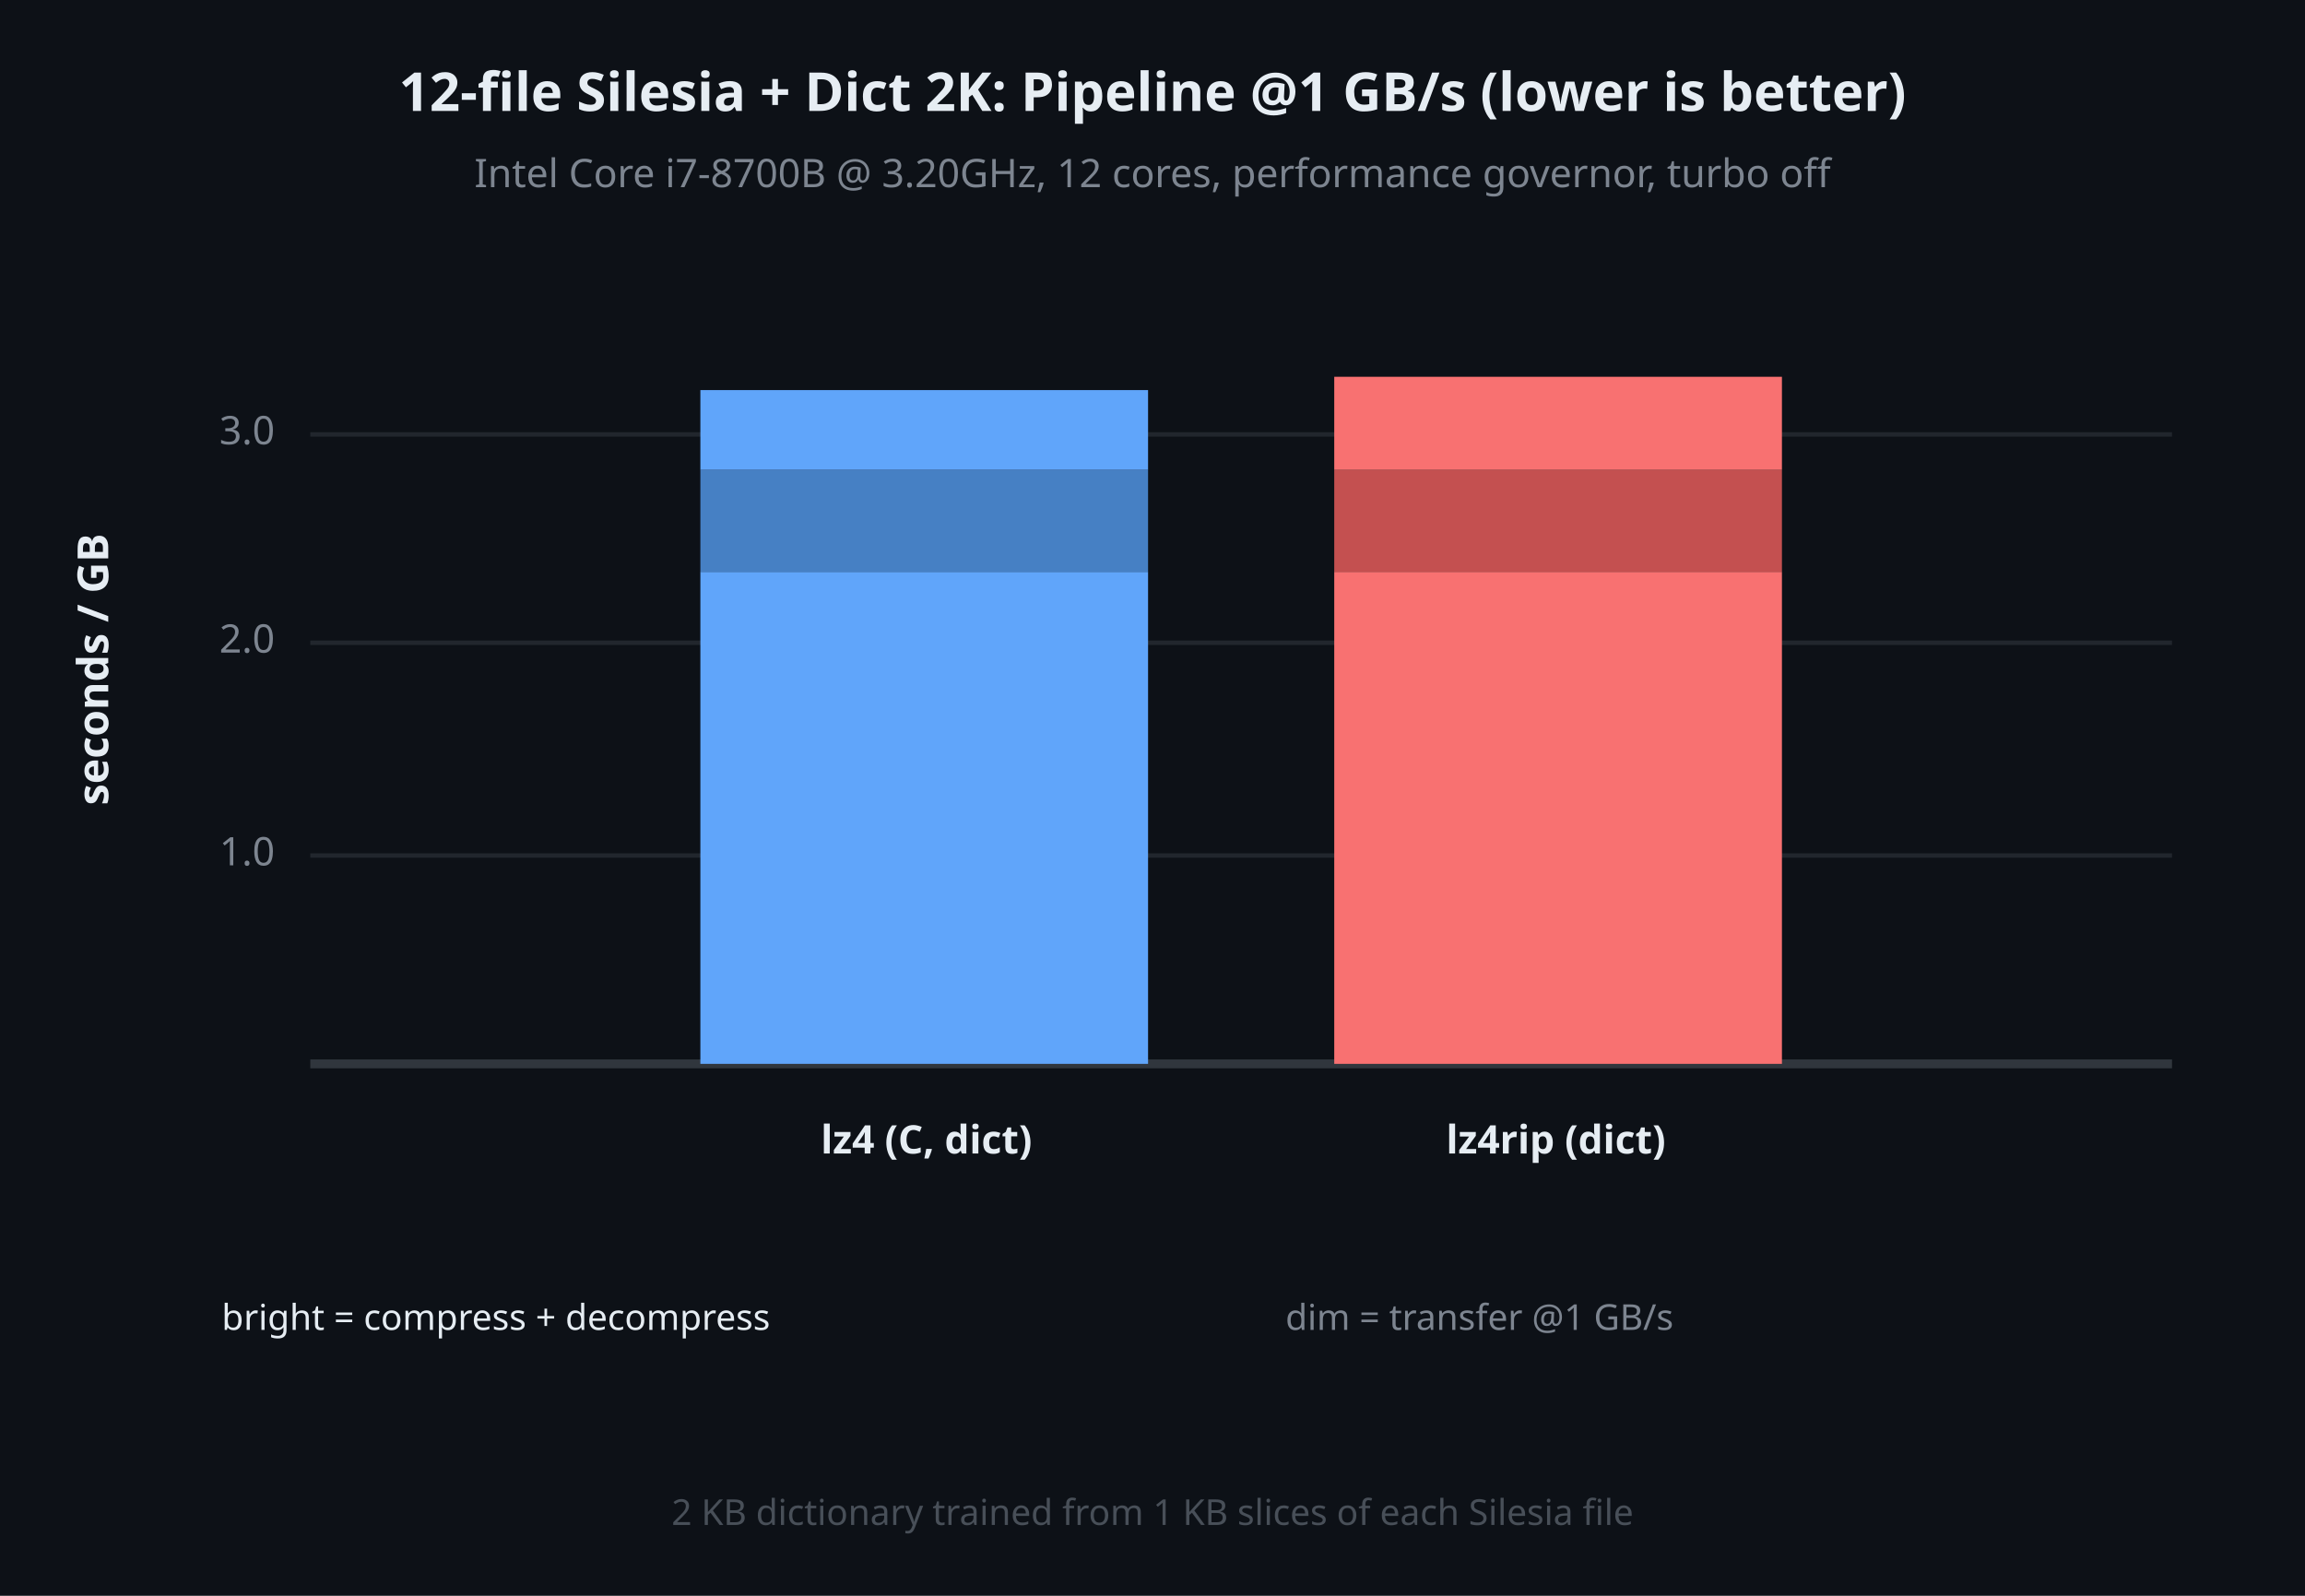
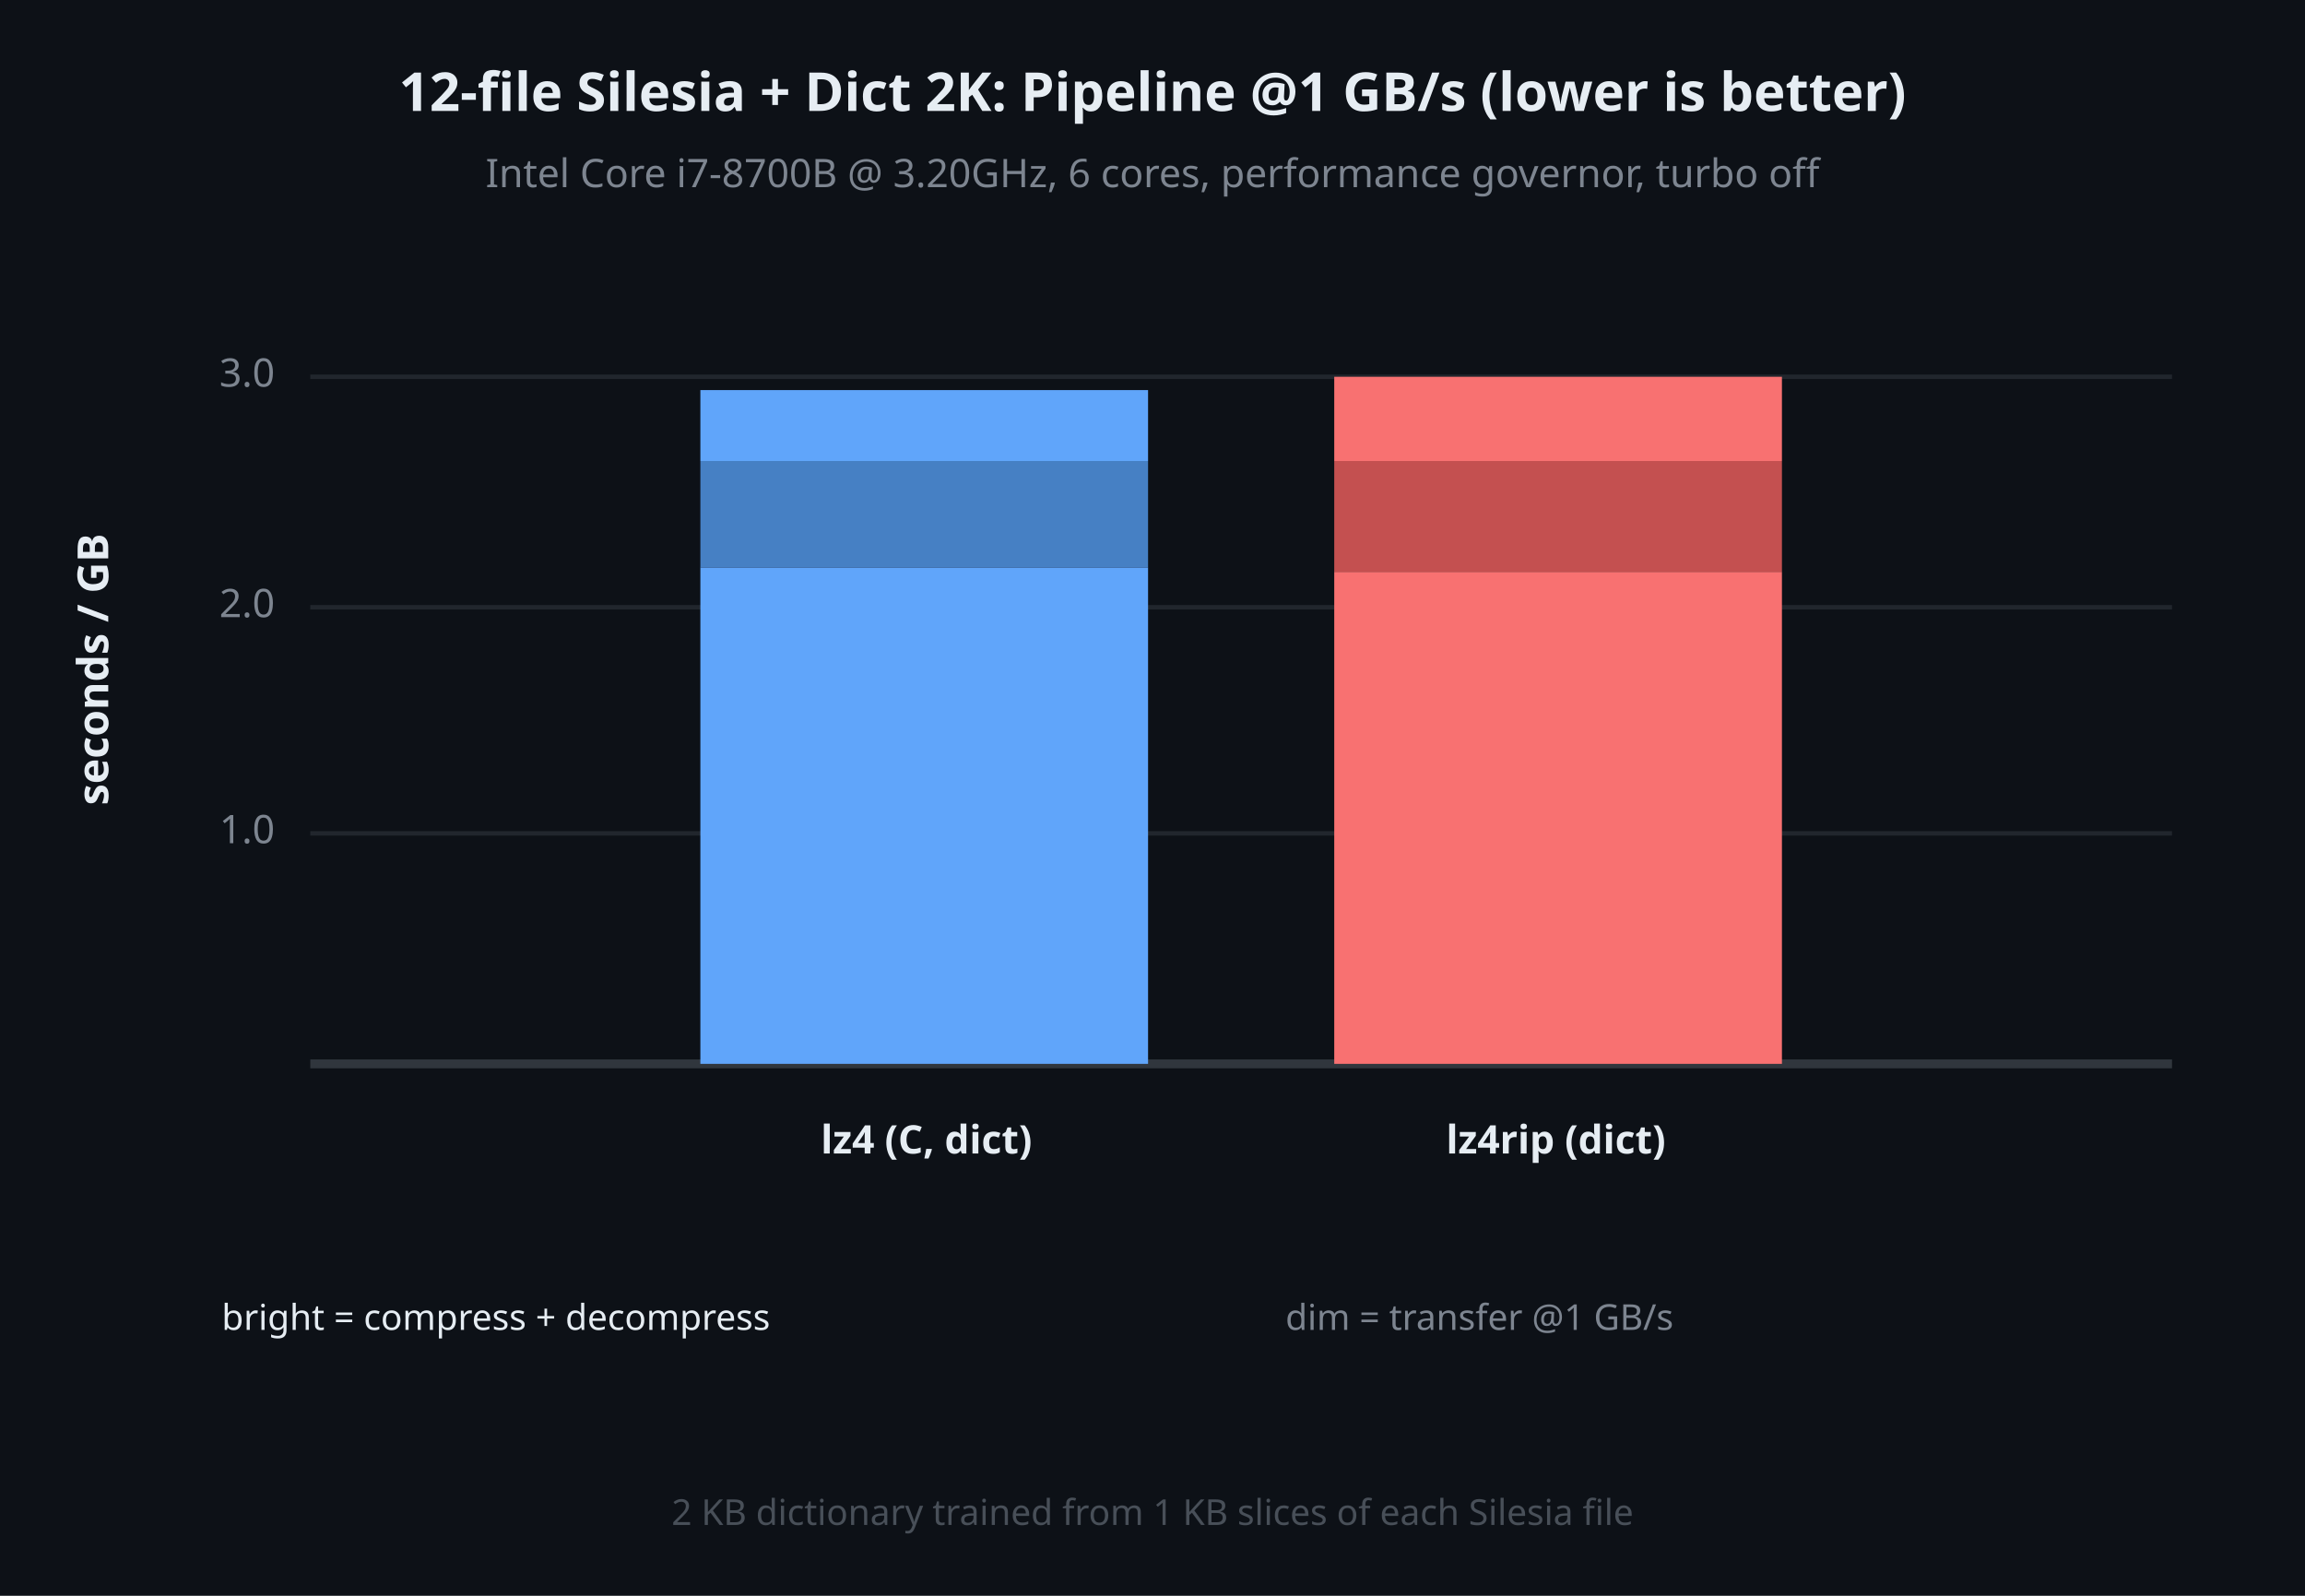
<svg xmlns="http://www.w3.org/2000/svg" viewBox="0 0 520 360" font-family="system-ui, -apple-system, sans-serif">
  <rect x="0" y="0" width="520" height="360" opacity="1" fill="#0D1117" stroke="none" />
  <text x="260" y="22" dy="0.5ex" text-anchor="middle" font-family="sans-serif" font-size="12.097" opacity="1" fill="#E6EDF3" font-weight="bold">
12-file Silesia + Dict 2K: Pipeline @1 GB/s (lower is better)
</text>
  <text x="260" y="40" dy="0.5ex" text-anchor="middle" font-family="sans-serif" font-size="8.871" opacity="1" fill="#7D8590">
- Intel Core i7-8700B @ 3.20GHz, 12 cores, performance governor, turbo off
+ Intel Core i7-8700B @ 3.20GHz, 6 cores, performance governor, turbo off
</text>
  <text x="22" y="151" dy="0.5ex" text-anchor="middle" font-family="sans-serif" font-size="9.677" opacity="1" fill="#E6EDF3" font-weight="bold" transform="rotate(270, 22, 151)">
seconds / GB
</text>
-   <polyline fill="none" opacity="1" stroke="#21262D" stroke-width="1" points="70,193 490,193 " />
-   <text x="62" y="193" dy="0.5ex" text-anchor="end" font-family="sans-serif" font-size="8.871" opacity="1" fill="#7D8590">
+   <polyline fill="none" opacity="1" stroke="#21262D" stroke-width="1" points="70,188 490,188 " />
+   <text x="62" y="188" dy="0.5ex" text-anchor="end" font-family="sans-serif" font-size="8.871" opacity="1" fill="#7D8590">
1.0
</text>
-   <polyline fill="none" opacity="1" stroke="#21262D" stroke-width="1" points="70,145 490,145 " />
-   <text x="62" y="145" dy="0.5ex" text-anchor="end" font-family="sans-serif" font-size="8.871" opacity="1" fill="#7D8590">
+   <polyline fill="none" opacity="1" stroke="#21262D" stroke-width="1" points="70,137 490,137 " />
+   <text x="62" y="137" dy="0.5ex" text-anchor="end" font-family="sans-serif" font-size="8.871" opacity="1" fill="#7D8590">
2.0
</text>
-   <polyline fill="none" opacity="1" stroke="#21262D" stroke-width="1" points="70,98 490,98 " />
-   <text x="62" y="98" dy="0.5ex" text-anchor="end" font-family="sans-serif" font-size="8.871" opacity="1" fill="#7D8590">
+   <polyline fill="none" opacity="1" stroke="#21262D" stroke-width="1" points="70,85 490,85 " />
+   <text x="62" y="85" dy="0.5ex" text-anchor="end" font-family="sans-serif" font-size="8.871" opacity="1" fill="#7D8590">
3.0
</text>
  <polyline fill="none" opacity="1" stroke="#30363D" stroke-width="2" points="70,240 490,240 " />
-   <rect x="158" y="129" width="101" height="111" opacity="1" fill="#60A5FA" stroke="none" />
-   <rect x="158" y="106" width="101" height="23" opacity="1" fill="#4680C4" stroke="none" />
-   <rect x="158" y="88" width="101" height="18" opacity="1" fill="#60A5FA" stroke="none" />
+   <rect x="158" y="128" width="101" height="112" opacity="1" fill="#60A5FA" stroke="none" />
+   <rect x="158" y="104" width="101" height="24" opacity="1" fill="#4680C4" stroke="none" />
+   <rect x="158" y="88" width="101" height="16" opacity="1" fill="#60A5FA" stroke="none" />
  <text x="209" y="258" dy="0.5ex" text-anchor="middle" font-family="sans-serif" font-size="8.871" opacity="1" fill="#E6EDF3" font-weight="bold">
lz4 (C, dict)
</text>
  <rect x="301" y="129" width="101" height="111" opacity="1" fill="#F87171" stroke="none" />
-   <rect x="301" y="106" width="101" height="23" opacity="1" fill="#C45050" stroke="none" />
-   <rect x="301" y="85" width="101" height="21" opacity="1" fill="#F87171" stroke="none" />
+   <rect x="301" y="104" width="101" height="25" opacity="1" fill="#C45050" stroke="none" />
+   <rect x="301" y="85" width="101" height="19" opacity="1" fill="#F87171" stroke="none" />
  <text x="351" y="258" dy="0.5ex" text-anchor="middle" font-family="sans-serif" font-size="8.871" opacity="1" fill="#E6EDF3" font-weight="bold">
lz4rip (dict)
</text>
  <text x="50" y="298" dy="0.5ex" text-anchor="start" font-family="sans-serif" font-size="8.065" opacity="1" fill="#E6EDF3">
bright = compress + decompress
</text>
  <text x="290" y="298" dy="0.5ex" text-anchor="start" font-family="sans-serif" font-size="8.065" opacity="1" fill="#7D8590">
dim = transfer @1 GB/s
</text>
  <text x="260" y="342" dy="0.5ex" text-anchor="middle" font-family="sans-serif" font-size="8.065" opacity="1" fill="#484F58">
2 KB dictionary trained from 1 KB slices of each Silesia file
</text>
</svg>
